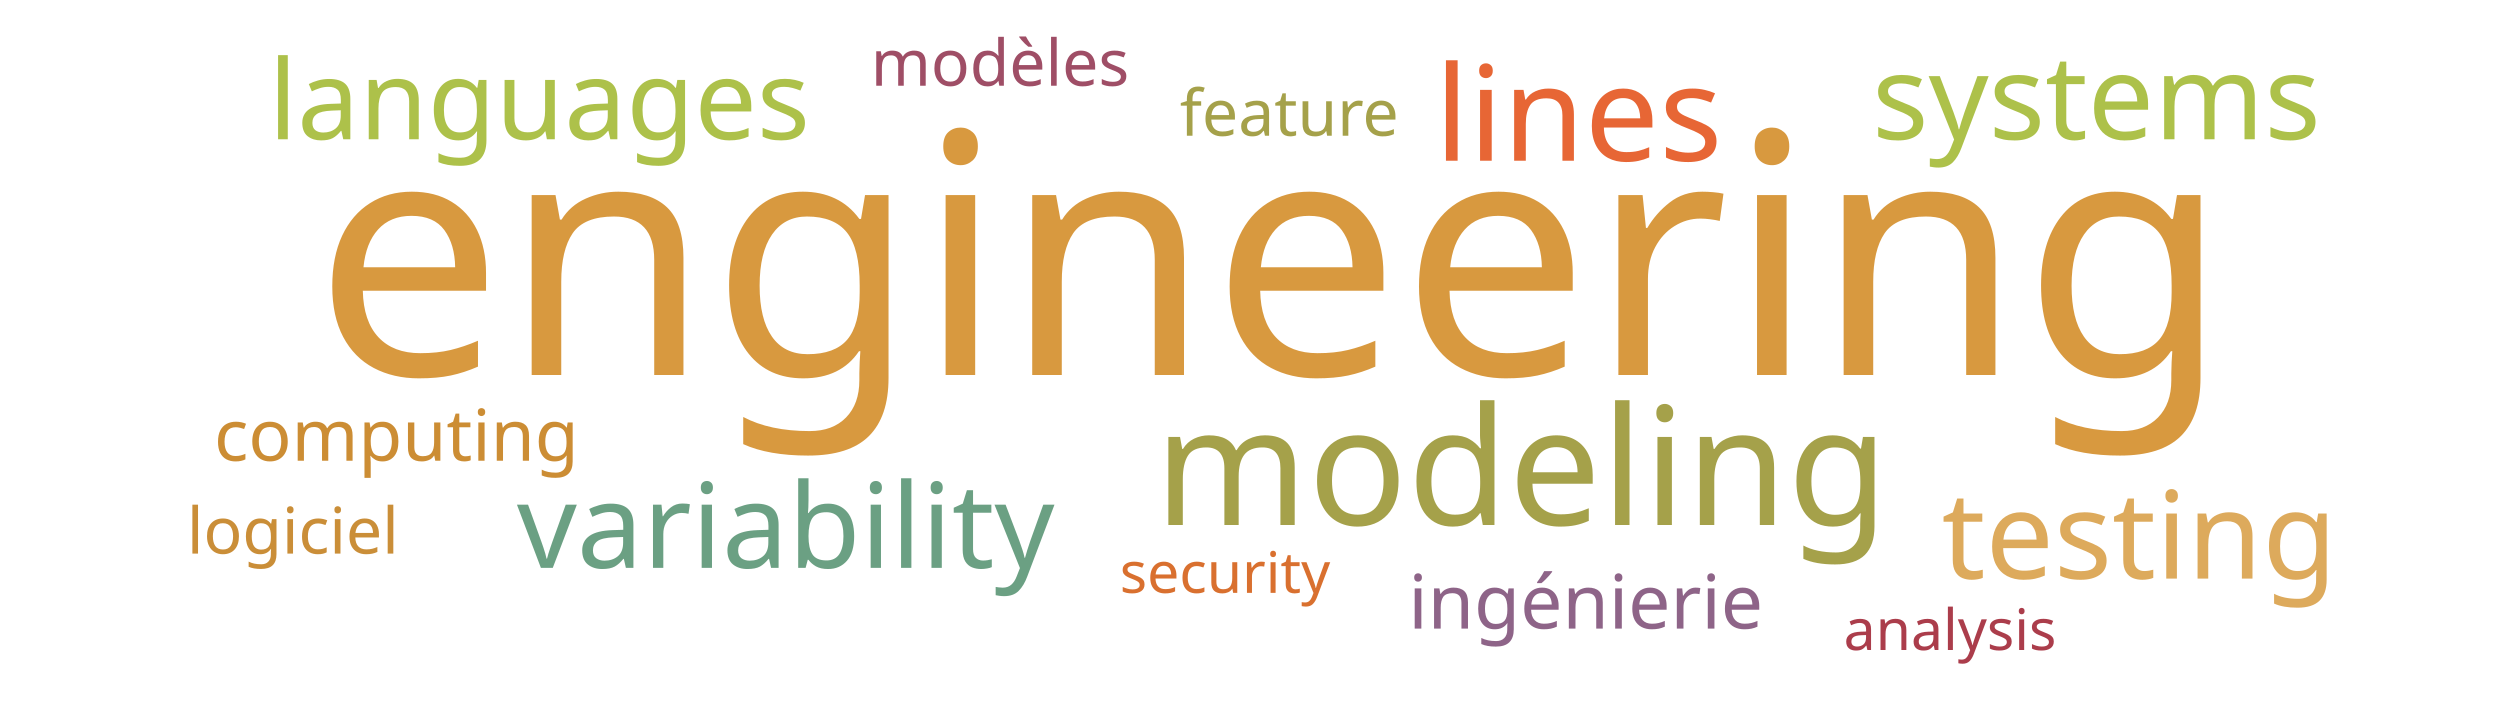
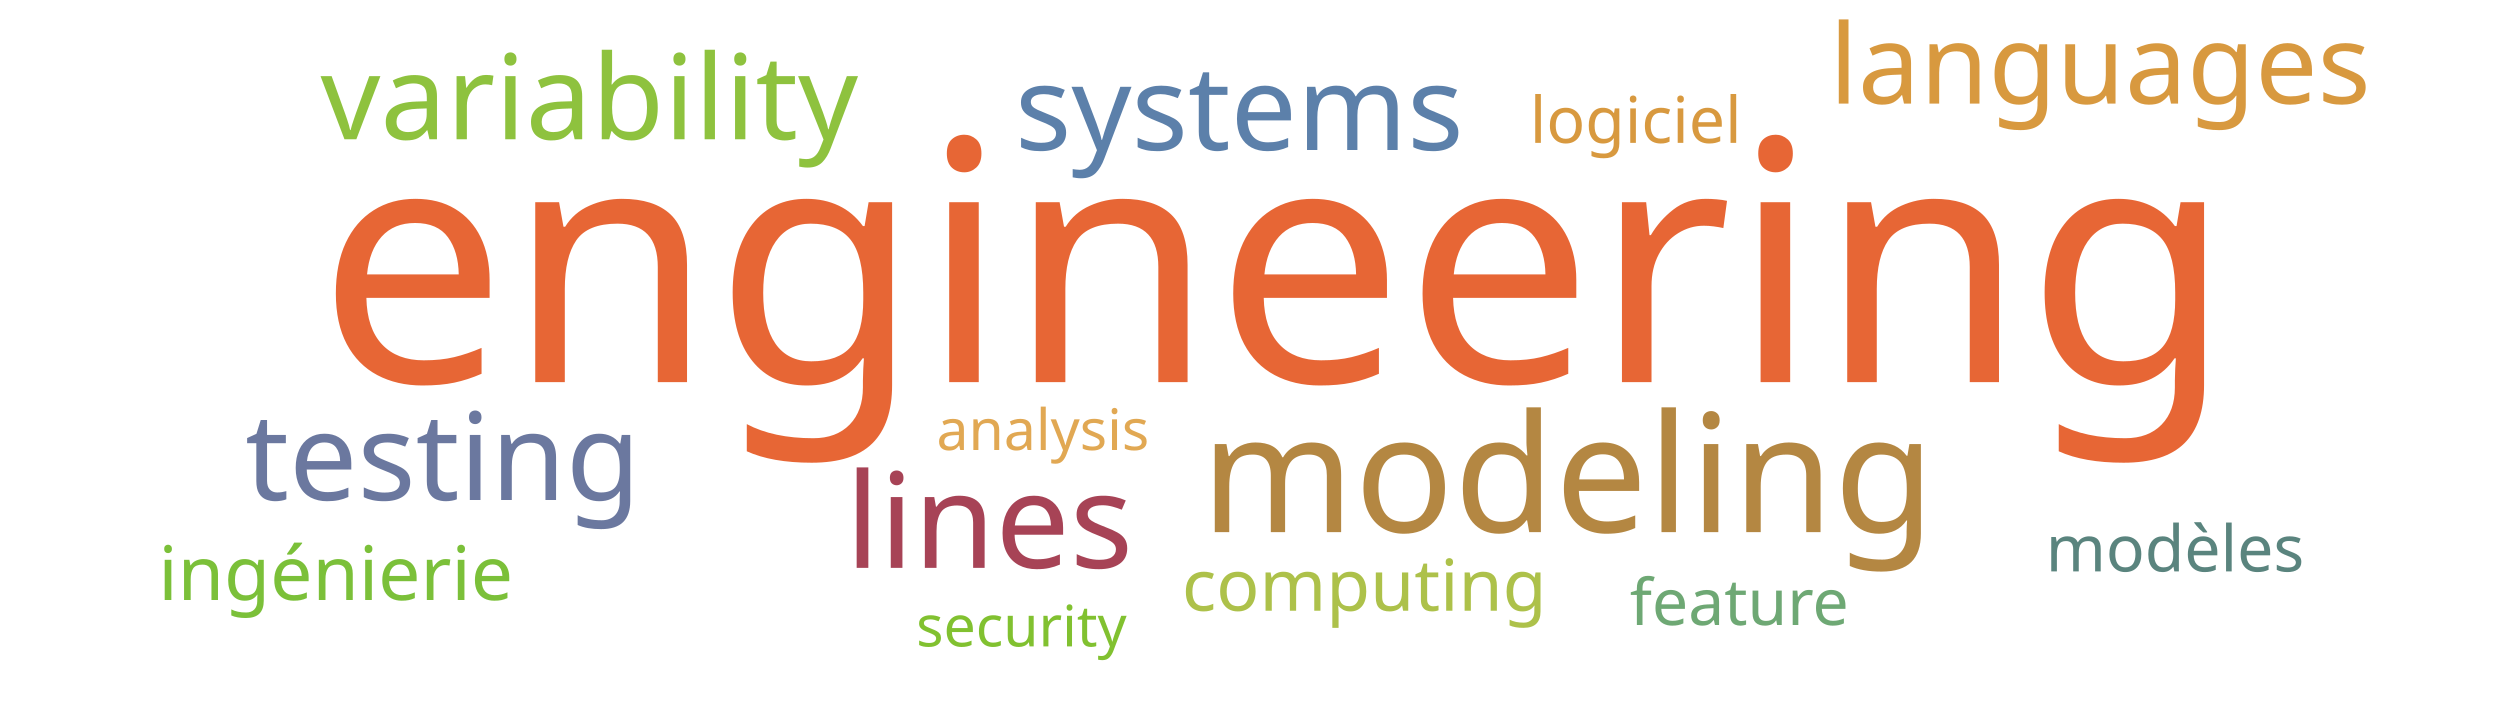
<svg xmlns="http://www.w3.org/2000/svg" width="700" height="200">
  <g transform="translate(350, 100)">
-     <text text-anchor="middle" style="font-family: Impact; font-size: 94px; fill: #d8993f" transform="translate(6,5)rotate(0)">engineering</text>
-     <text text-anchor="middle" style="font-family: Impact; font-size: 46px; fill: #a5a14a" transform="translate(76,47)rotate(0)">modeling</text>
-     <text text-anchor="middle" style="font-family: Impact; font-size: 37px; fill: #e76635" transform="translate(92,-55)rotate(0)">lines</text>
-     <text text-anchor="middle" style="font-family: Impact; font-size: 34px; fill: #ddaa5c" transform="translate(249,62)rotate(0)">testing</text>
-     <text text-anchor="middle" style="font-family: Impact; font-size: 33px; fill: #6ba083" transform="translate(-130,59)rotate(0)">variability</text>
-     <text text-anchor="middle" style="font-family: Impact; font-size: 33px; fill: #adc14a" transform="translate(237,-61)rotate(0)">systems</text>
-     <text text-anchor="middle" style="font-family: Impact; font-size: 31px; fill: #adc14a" transform="translate(-199,-61)rotate(0)">languages</text>
-     <text text-anchor="middle" style="font-family: Impact; font-size: 21px; fill: #8e6488" transform="translate(94,76)rotate(0)">ingénierie</text>
-     <text text-anchor="middle" style="font-family: Impact; font-size: 20px; fill: #cc8d34" transform="translate(-239,29)rotate(0)">computing</text>
-     <text text-anchor="middle" style="font-family: Impact; font-size: 18px; fill: #a5a14a" transform="translate(11,-62)rotate(0)">feature</text>
-     <text text-anchor="middle" style="font-family: Impact; font-size: 18px; fill: #9f4e66" transform="translate(-70,-76)rotate(0)">modèles</text>
-     <text text-anchor="middle" style="font-family: Impact; font-size: 18px; fill: #ca8e38" transform="translate(-268,55)rotate(0)">logiciel</text>
-     <text text-anchor="middle" style="font-family: Impact; font-size: 16px; fill: #ab3d4b" transform="translate(196,82)rotate(0)">analysis</text>
-     <text text-anchor="middle" style="font-family: Impact; font-size: 16px; fill: #d9702f" transform="translate(-7,66)rotate(0)">security</text>
+     <text text-anchor="middle" style="font-family: Impact; font-size: 94px; fill: #e76635" transform="translate(7,7)rotate(0)">engineering</text>
+     <text text-anchor="middle" style="font-family: Impact; font-size: 46px; fill: #b48742" transform="translate(89,49)rotate(0)">modeling</text>
+     <text text-anchor="middle" style="font-family: Impact; font-size: 37px; fill: #a74356" transform="translate(-73,59)rotate(0)">lines</text>
+     <text text-anchor="middle" style="font-family: Impact; font-size: 34px; fill: #6b789f" transform="translate(-226,40)rotate(0)">testing</text>
+     <text text-anchor="middle" style="font-family: Impact; font-size: 33px; fill: #8ec23e" transform="translate(-185,-61)rotate(0)">variability</text>
+     <text text-anchor="middle" style="font-family: Impact; font-size: 33px; fill: #5c80aa" transform="translate(-3,-58)rotate(0)">systems</text>
+     <text text-anchor="middle" style="font-family: Impact; font-size: 31px; fill: #d8993f" transform="translate(238,-71)rotate(0)">languages</text>
+     <text text-anchor="middle" style="font-family: Impact; font-size: 21px; fill: #7bc039" transform="translate(-256,68)rotate(0)">ingénierie</text>
+     <text text-anchor="middle" style="font-family: Impact; font-size: 20px; fill: #adc14a" transform="translate(32,71)rotate(0)">computing</text>
+     <text text-anchor="middle" style="font-family: Impact; font-size: 18px; fill: #6ea874" transform="translate(137,75)rotate(0)">feature</text>
+     <text text-anchor="middle" style="font-family: Impact; font-size: 18px; fill: #5a847e" transform="translate(259,60)rotate(0)">modèles</text>
+     <text text-anchor="middle" style="font-family: Impact; font-size: 18px; fill: #d8993f" transform="translate(108,-60)rotate(0)">logiciel</text>
+     <text text-anchor="middle" style="font-family: Impact; font-size: 16px; fill: #e1a853" transform="translate(-58,26)rotate(0)">analysis</text>
+     <text text-anchor="middle" style="font-family: Impact; font-size: 16px; fill: #81c130" transform="translate(-64,81)rotate(0)">security</text>
  </g>
</svg>
